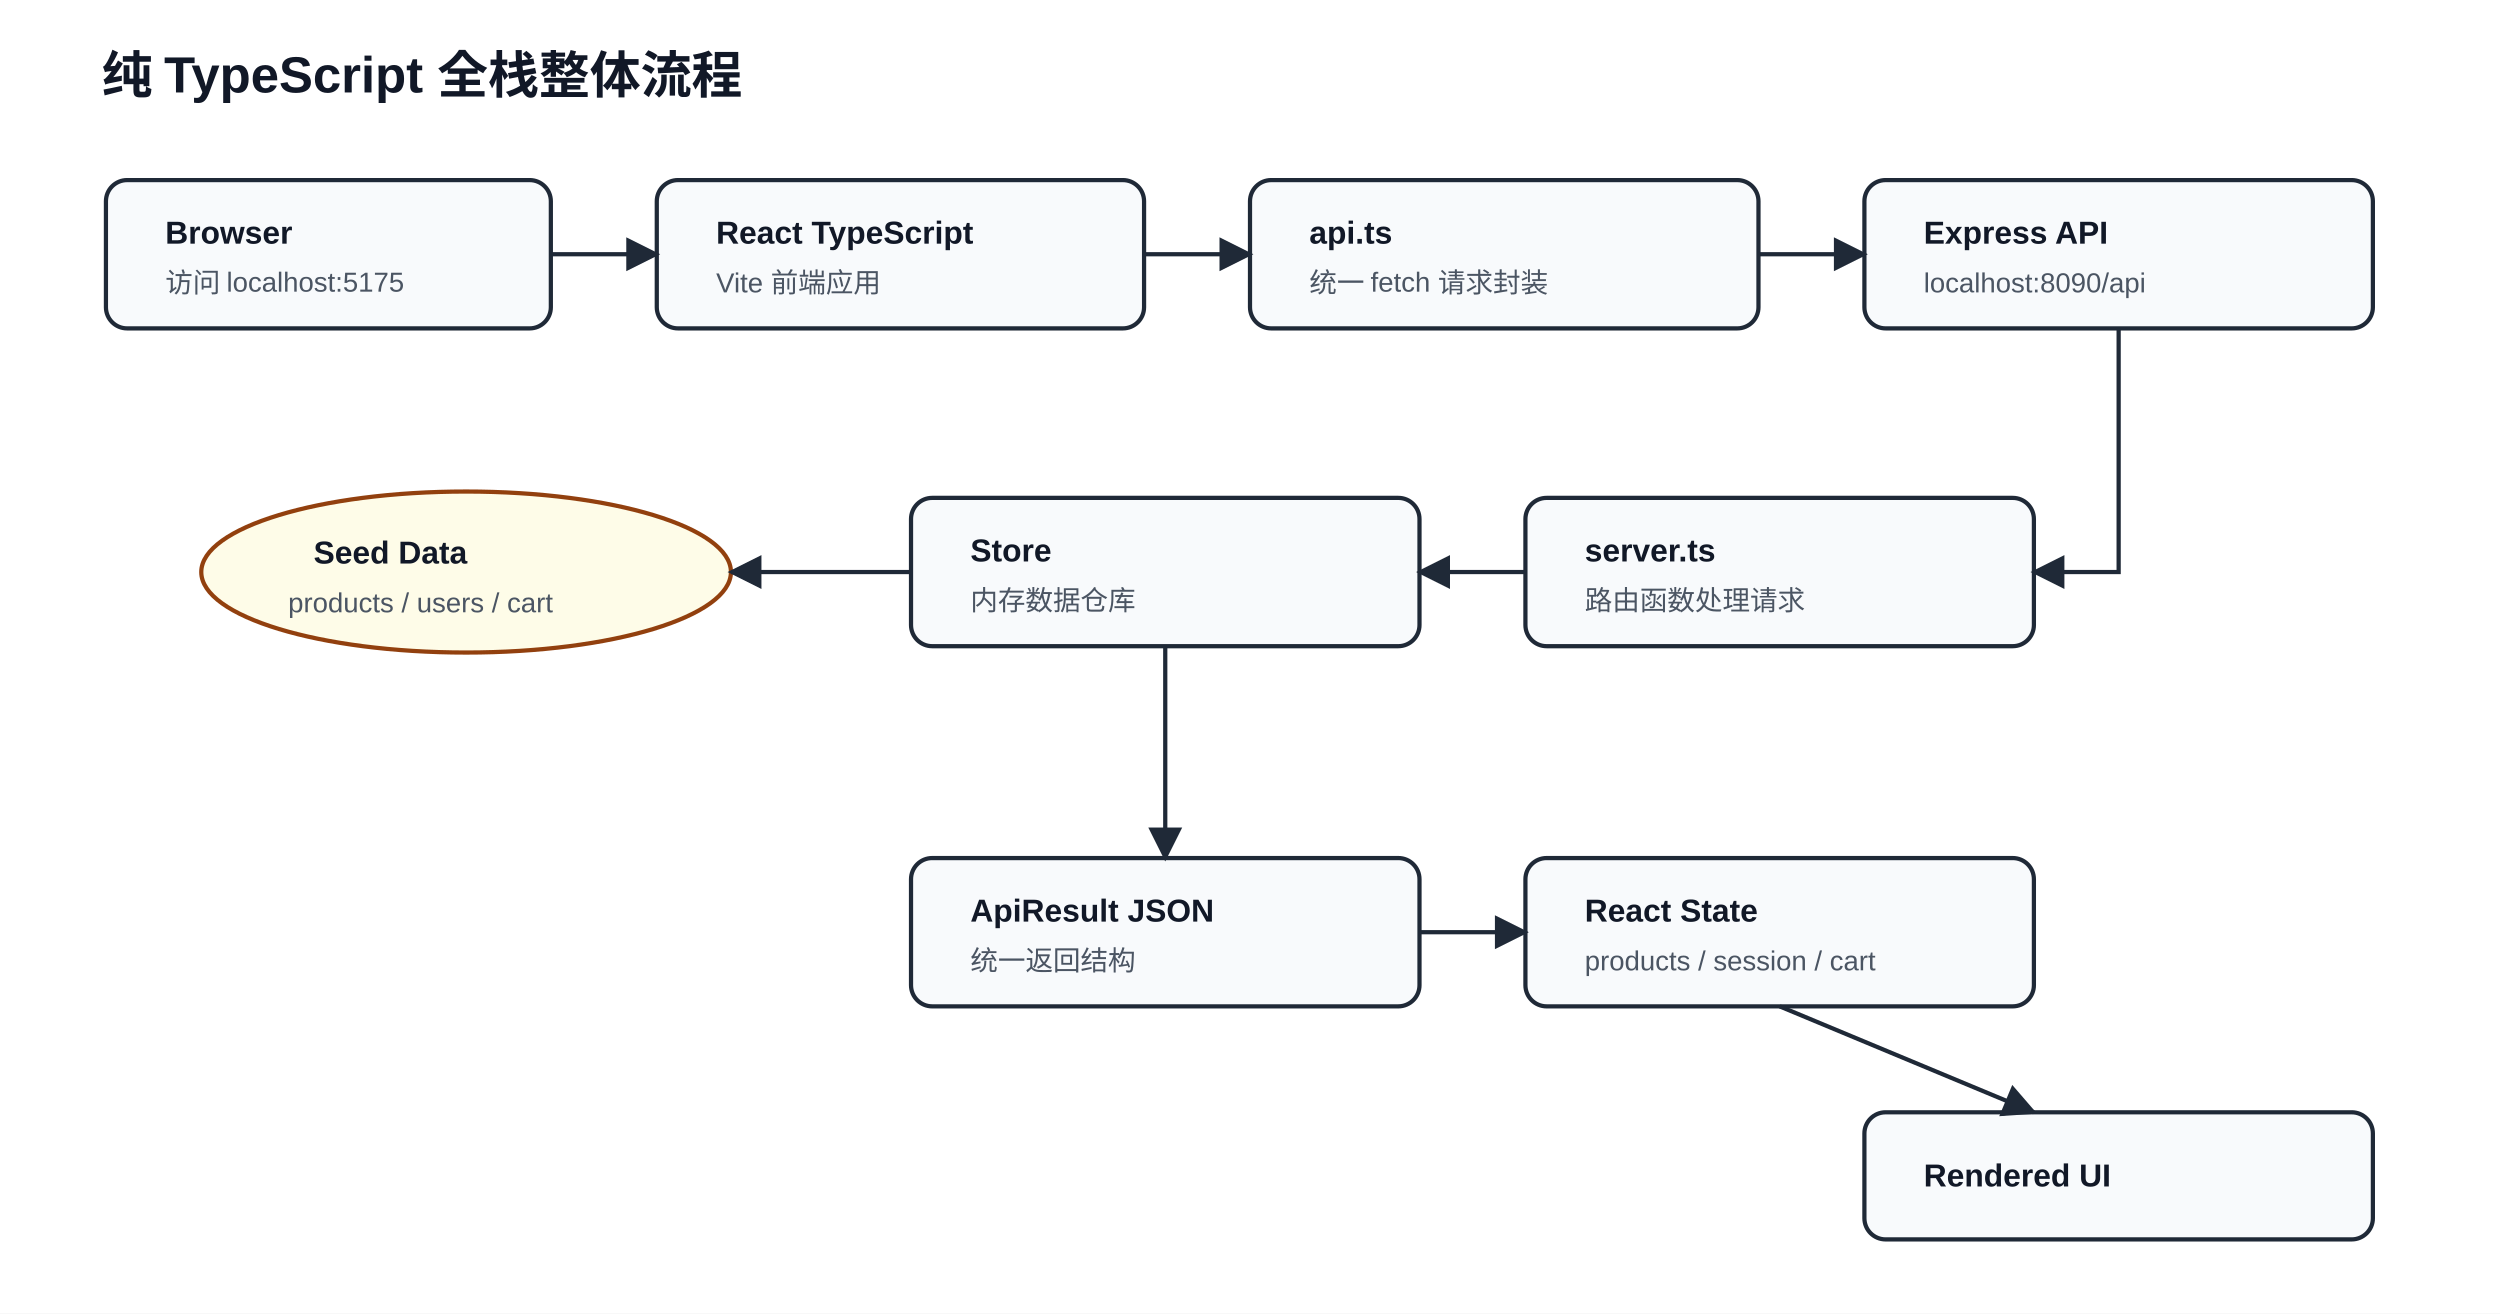
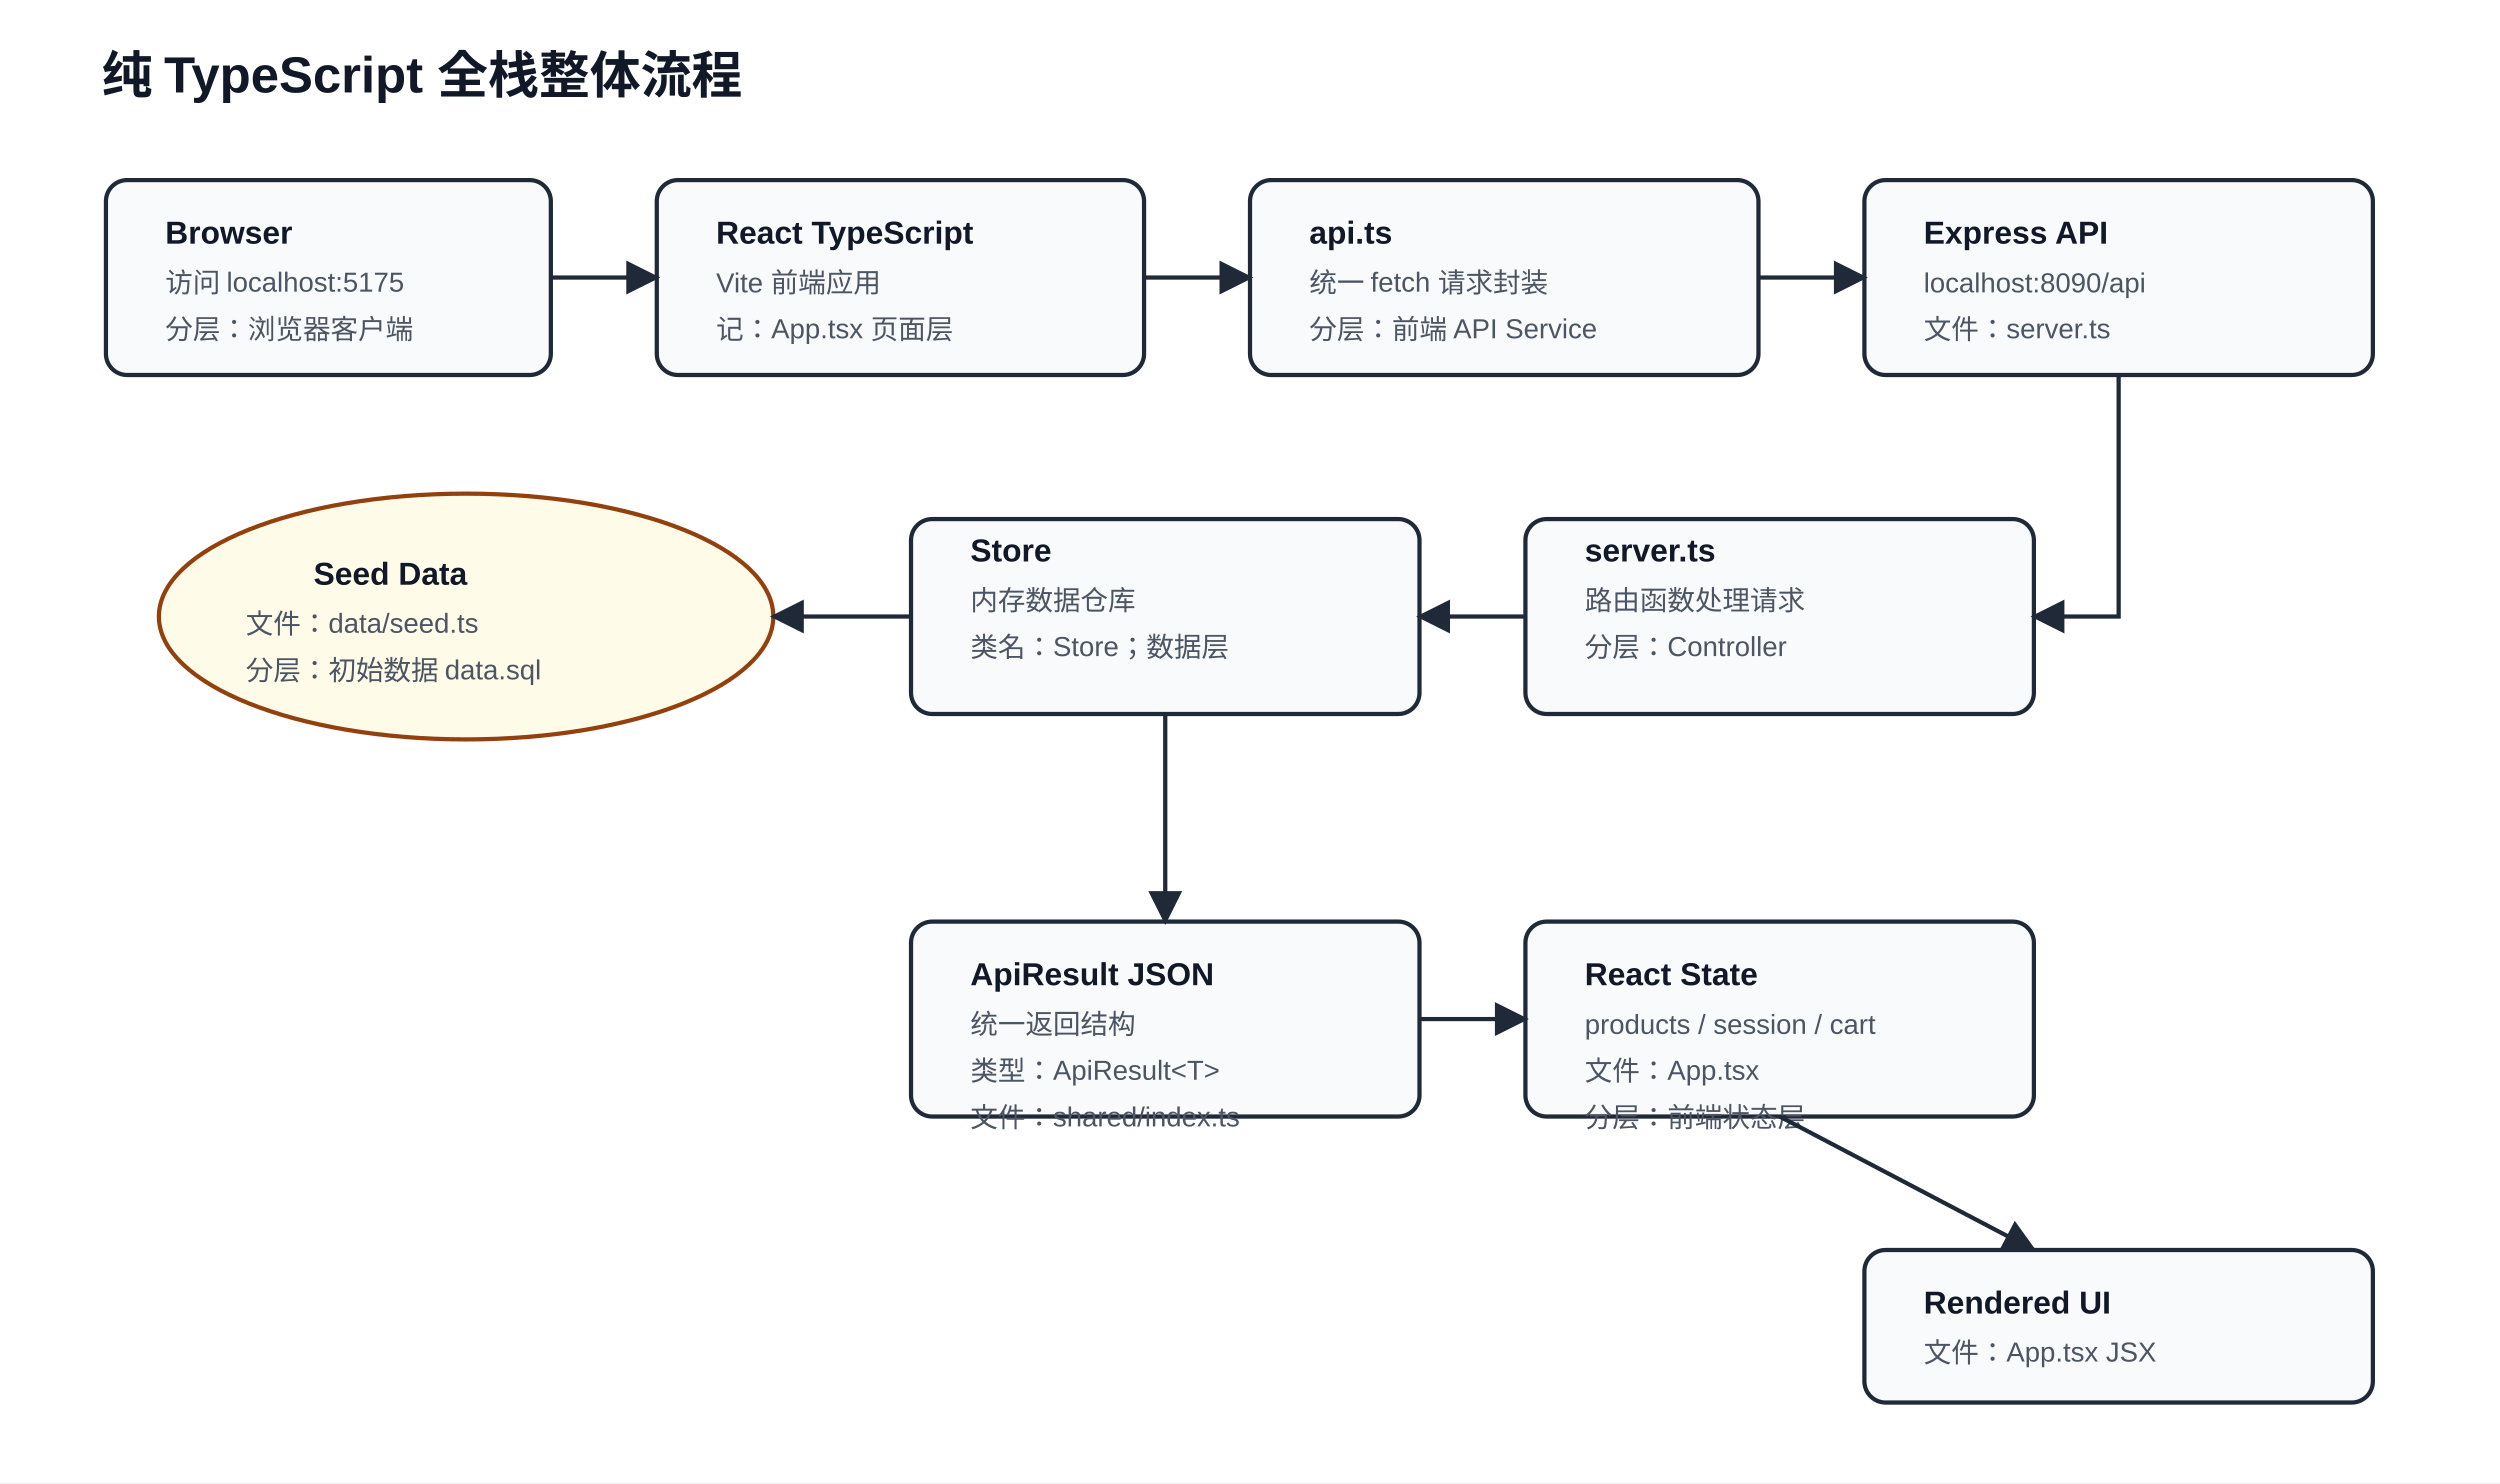
- <svg xmlns="http://www.w3.org/2000/svg" width="1180" height="620" viewBox="0 0 1180 620" role="img" aria-labelledby="title desc">
+ <svg xmlns="http://www.w3.org/2000/svg" width="1180" height="700" viewBox="0 0 1180 700" role="img" aria-labelledby="title desc">
  <defs>
    <marker id="arrow" viewBox="0 0 10 10" refX="9" refY="5" markerWidth="8" markerHeight="8" orient="auto">
      <path d="M 0 0 L 10 5 L 0 10 z" fill="#1f2937" />
    </marker>
    <style>
      .title { font: 700 24px Arial, sans-serif; fill: #111827; }
      .box { fill: #f8fafc; stroke: #1f2937; stroke-width: 2; rx: 10; }
      .db { fill: #fefce8; stroke: #92400e; stroke-width: 2; }
      .txt { font: 700 15px Arial, sans-serif; fill: #111827; }
      .sub { font: 400 13px Arial, sans-serif; fill: #4b5563; }
      .arrow { stroke: #1f2937; stroke-width: 2; fill: none; marker-end: url(#arrow); }
    </style>
  </defs>
-   <rect width="1180" height="620" fill="#ffffff" />
+   <rect width="1180" height="700" fill="#ffffff" />
  <text x="48" y="44" class="title">纯 TypeScript 全栈整体流程</text>
-   <rect x="50" y="85" width="210" height="70" class="box" />
+   <rect x="50" y="85" width="210" height="92" class="box" />
  <text x="78" y="115" class="txt">Browser</text>
  <text x="78" y="138" class="sub">访问 localhost:5175</text>
-   <rect x="310" y="85" width="230" height="70" class="box" />
+   <text x="78" y="160" class="sub">分层：浏览器客户端</text>
+   <rect x="310" y="85" width="230" height="92" class="box" />
  <text x="338" y="115" class="txt">React TypeScript</text>
  <text x="338" y="138" class="sub">Vite 前端应用</text>
-   <rect x="590" y="85" width="240" height="70" class="box" />
+   <text x="338" y="160" class="sub">记：App.tsx 页面层</text>
+   <rect x="590" y="85" width="240" height="92" class="box" />
  <text x="618" y="115" class="txt">api.ts</text>
  <text x="618" y="138" class="sub">统一 fetch 请求封装</text>
-   <rect x="880" y="85" width="240" height="70" class="box" />
+   <text x="618" y="160" class="sub">分层：前端 API Service</text>
+   <rect x="880" y="85" width="240" height="92" class="box" />
  <text x="908" y="115" class="txt">Express API</text>
  <text x="908" y="138" class="sub">localhost:8090/api</text>
-   <rect x="720" y="235" width="240" height="70" class="box" />
+   <text x="908" y="160" class="sub">文件：server.ts</text>
+   <rect x="720" y="245" width="240" height="92" class="box" />
  <text x="748" y="265" class="txt">server.ts</text>
  <text x="748" y="288" class="sub">路由函数处理请求</text>
-   <rect x="430" y="235" width="240" height="70" class="box" />
+   <text x="748" y="310" class="sub">分层：Controller</text>
+   <rect x="430" y="245" width="240" height="92" class="box" />
  <text x="458" y="265" class="txt">Store</text>
  <text x="458" y="288" class="sub">内存数据仓库</text>
-   <ellipse cx="220" cy="270" rx="125" ry="38" class="db" />
-   <text x="148" y="266" class="txt">Seed Data</text>
-   <text x="136" y="289" class="sub">products / users / cart</text>
-   <rect x="430" y="405" width="240" height="70" class="box" />
-   <text x="458" y="435" class="txt">ApiResult JSON</text>
-   <text x="458" y="458" class="sub">统一返回结构</text>
-   <rect x="720" y="405" width="240" height="70" class="box" />
-   <text x="748" y="435" class="txt">React State</text>
-   <text x="748" y="458" class="sub">products / session / cart</text>
-   <rect x="880" y="525" width="240" height="60" class="box" />
-   <text x="908" y="560" class="txt">Rendered UI</text>
-   <path d="M 260 120 L 310 120" class="arrow" />
-   <path d="M 540 120 L 590 120" class="arrow" />
-   <path d="M 830 120 L 880 120" class="arrow" />
-   <path d="M 1000 155 L 1000 270 L 960 270" class="arrow" />
-   <path d="M 720 270 L 670 270" class="arrow" />
-   <path d="M 430 270 L 345 270" class="arrow" />
-   <path d="M 550 305 L 550 405" class="arrow" />
-   <path d="M 670 440 L 720 440" class="arrow" />
-   <path d="M 840 475 L 960 525" class="arrow" />
+   <text x="458" y="310" class="sub">类名：Store；数据层</text>
+   <ellipse cx="220" cy="291" rx="145" ry="58" class="db" />
+   <text x="148" y="276" class="txt">Seed Data</text>
+   <text x="116" y="299" class="sub">文件：data/seed.ts</text>
+   <text x="116" y="321" class="sub">分层：初始数据 data.sql</text>
+   <rect x="430" y="435" width="240" height="92" class="box" />
+   <text x="458" y="465" class="txt">ApiResult JSON</text>
+   <text x="458" y="488" class="sub">统一返回结构</text>
+   <text x="458" y="510" class="sub">类型：ApiResult&lt;T&gt;</text>
+   <text x="458" y="532" class="sub">文件：shared/index.ts</text>
+   <rect x="720" y="435" width="240" height="92" class="box" />
+   <text x="748" y="465" class="txt">React State</text>
+   <text x="748" y="488" class="sub">products / session / cart</text>
+   <text x="748" y="510" class="sub">文件：App.tsx</text>
+   <text x="748" y="532" class="sub">分层：前端状态层</text>
+   <rect x="880" y="590" width="240" height="72" class="box" />
+   <text x="908" y="620" class="txt">Rendered UI</text>
+   <text x="908" y="643" class="sub">文件：App.tsx JSX</text>
+   <path d="M 260 131 L 310 131" class="arrow" />
+   <path d="M 540 131 L 590 131" class="arrow" />
+   <path d="M 830 131 L 880 131" class="arrow" />
+   <path d="M 1000 177 L 1000 291 L 960 291" class="arrow" />
+   <path d="M 720 291 L 670 291" class="arrow" />
+   <path d="M 430 291 L 365 291" class="arrow" />
+   <path d="M 550 337 L 550 435" class="arrow" />
+   <path d="M 670 481 L 720 481" class="arrow" />
+   <path d="M 840 527 L 960 590" class="arrow" />
</svg>
